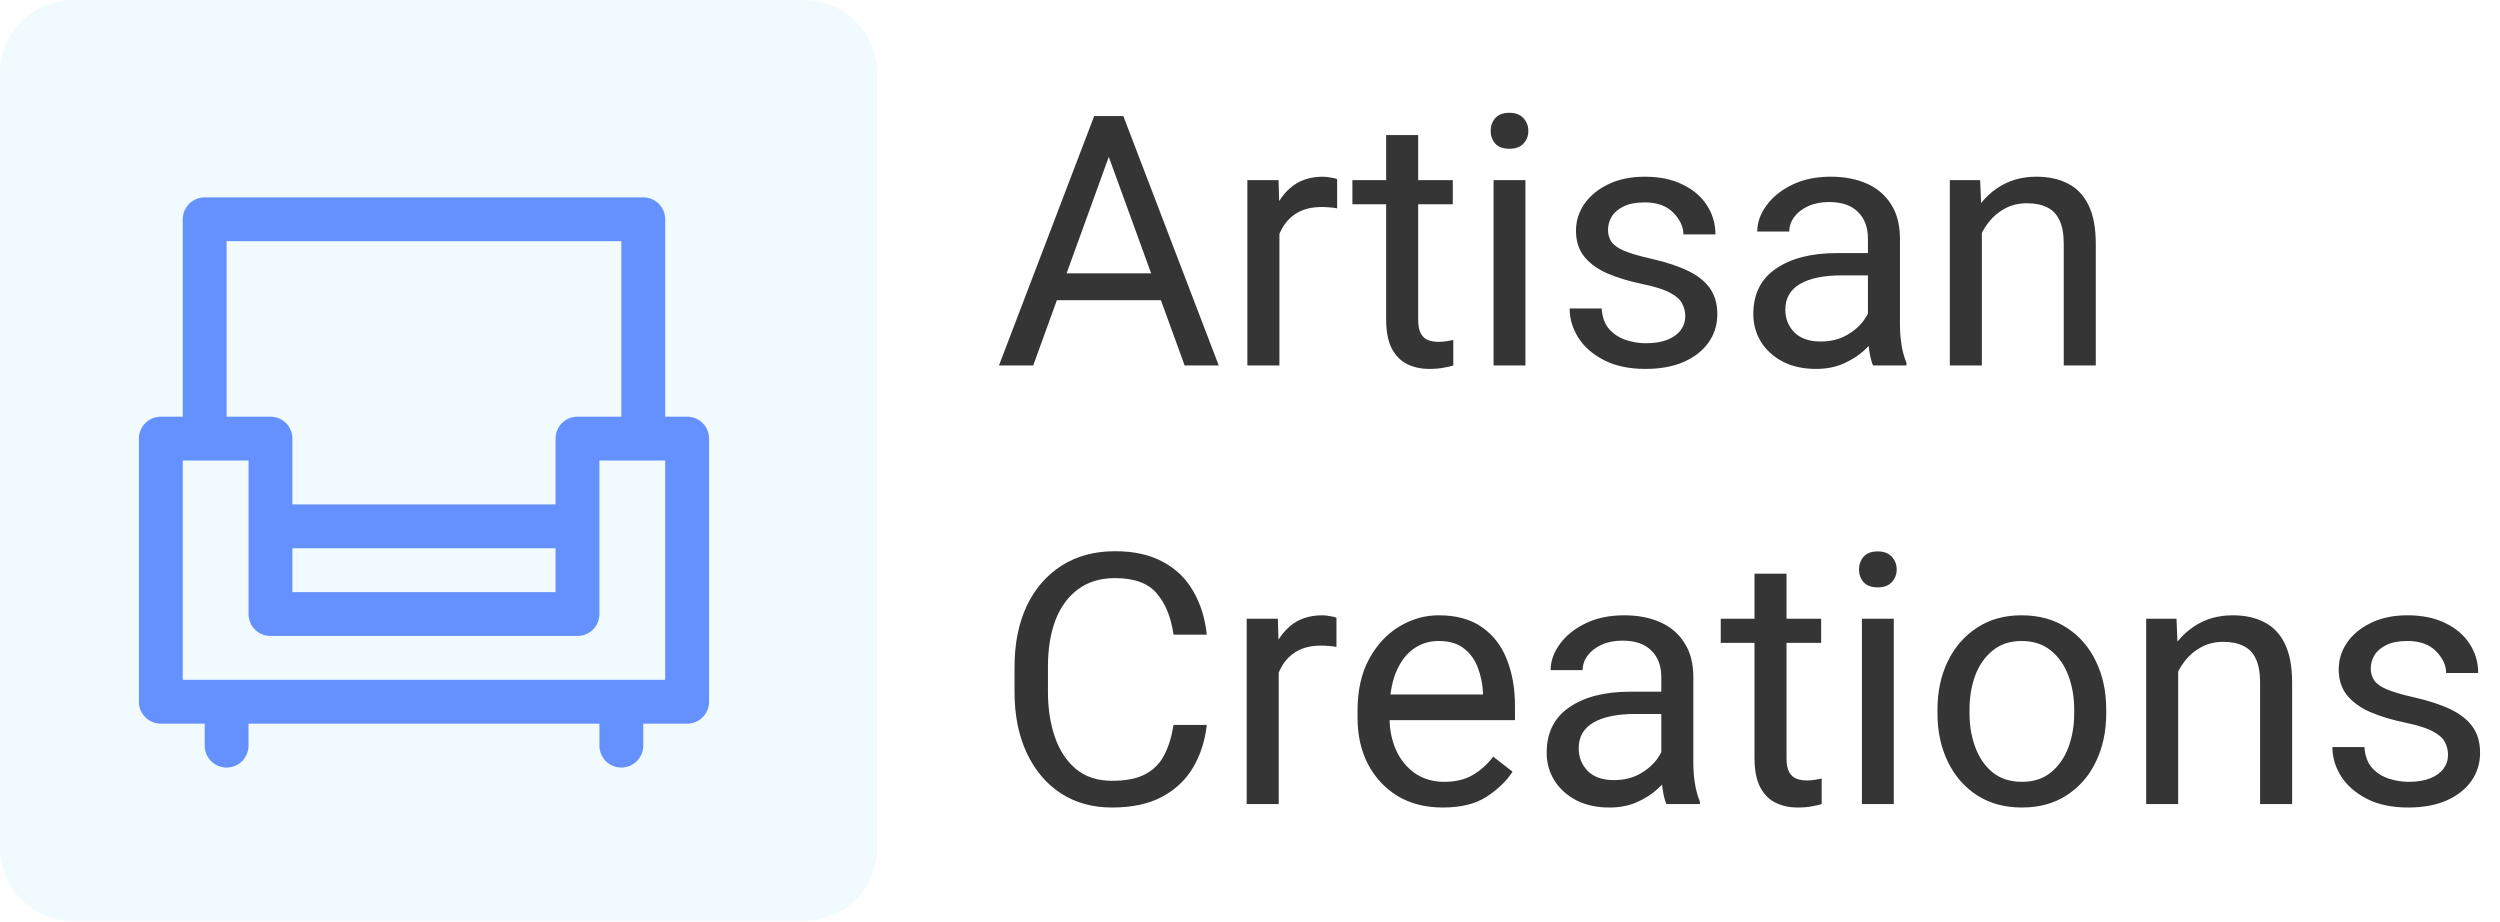
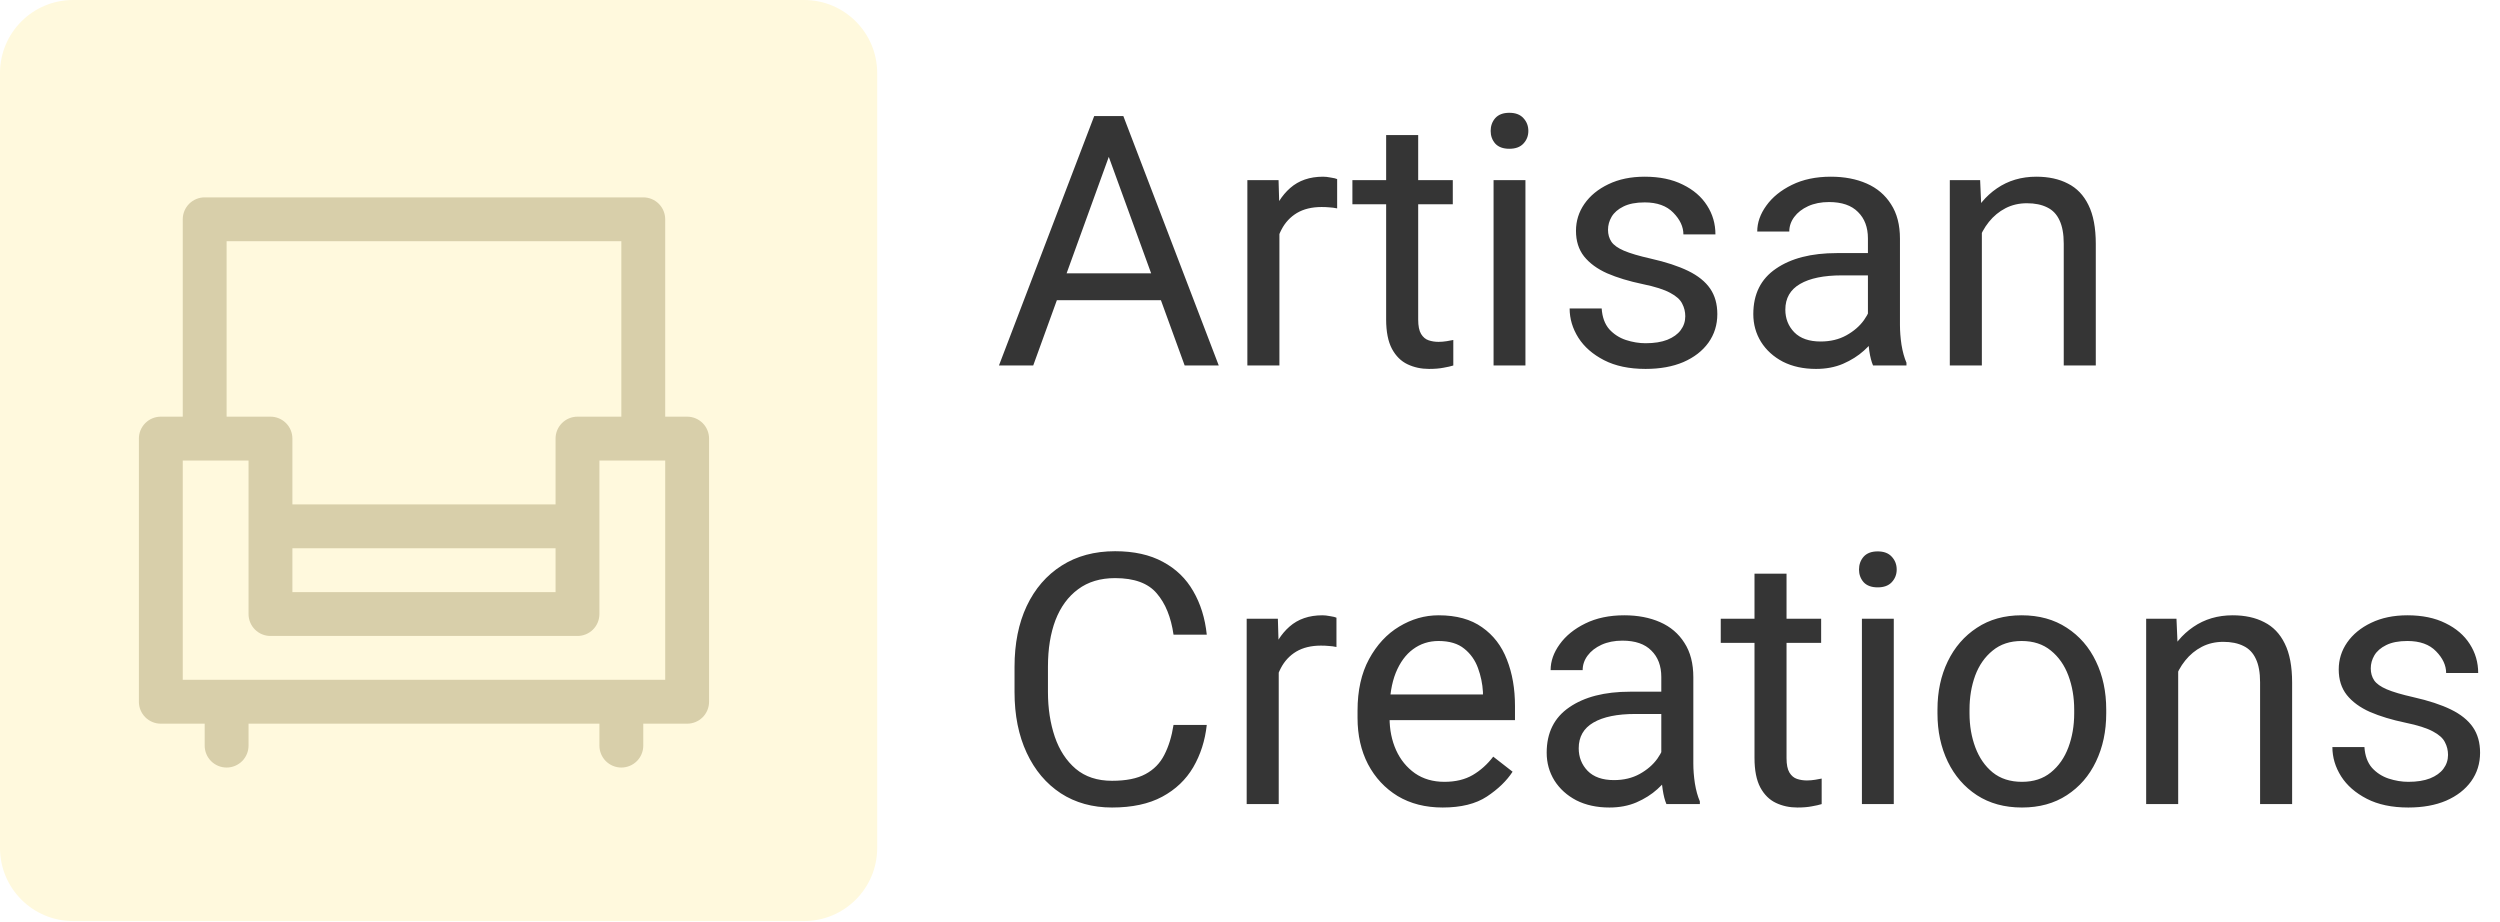
<svg xmlns="http://www.w3.org/2000/svg" width="171" height="63" viewBox="0 0 171 63" fill="none">
-   <rect width="60" height="63" rx="5" fill="#F1FBFF" />
-   <path d="M47 28.5H45.5V15C45.5 14.602 45.342 14.221 45.061 13.939C44.779 13.658 44.398 13.5 44 13.5H14C13.602 13.5 13.221 13.658 12.939 13.939C12.658 14.221 12.5 14.602 12.5 15V28.5H11C10.602 28.5 10.221 28.658 9.939 28.939C9.658 29.221 9.5 29.602 9.5 30V48C9.5 48.398 9.658 48.779 9.939 49.061C10.221 49.342 10.602 49.5 11 49.5H14V51C14 51.398 14.158 51.779 14.439 52.061C14.721 52.342 15.102 52.5 15.5 52.5C15.898 52.5 16.279 52.342 16.561 52.061C16.842 51.779 17 51.398 17 51V49.5H41V51C41 51.398 41.158 51.779 41.439 52.061C41.721 52.342 42.102 52.5 42.5 52.5C42.898 52.5 43.279 52.342 43.561 52.061C43.842 51.779 44 51.398 44 51V49.5H47C47.398 49.5 47.779 49.342 48.061 49.061C48.342 48.779 48.5 48.398 48.5 48V30C48.5 29.602 48.342 29.221 48.061 28.939C47.779 28.658 47.398 28.5 47 28.5ZM15.5 16.5H42.5V28.5H39.5C39.102 28.5 38.721 28.658 38.439 28.939C38.158 29.221 38 29.602 38 30V34.5H20V30C20 29.602 19.842 29.221 19.561 28.939C19.279 28.658 18.898 28.5 18.5 28.5H15.5V16.5ZM20 37.5H38V40.5H20V37.5ZM45.5 46.5H12.5V31.5H17V42C17 42.398 17.158 42.779 17.439 43.061C17.721 43.342 18.102 43.5 18.5 43.5H39.5C39.898 43.5 40.279 43.342 40.561 43.061C40.842 42.779 41 42.398 41 42V31.5H45.5V46.5Z" fill="#6591FF" />
+   <rect width="60" height="63" rx="5" fill="#FFF9DD" />
+   <path d="M47 28.5H45.5V15C45.5 14.602 45.342 14.221 45.061 13.939C44.779 13.658 44.398 13.5 44 13.5H14C13.602 13.5 13.221 13.658 12.939 13.939C12.658 14.221 12.5 14.602 12.5 15V28.5H11C10.602 28.5 10.221 28.658 9.939 28.939C9.658 29.221 9.5 29.602 9.5 30V48C9.5 48.398 9.658 48.779 9.939 49.061C10.221 49.342 10.602 49.5 11 49.5H14V51C14 51.398 14.158 51.779 14.439 52.061C14.721 52.342 15.102 52.5 15.5 52.5C15.898 52.5 16.279 52.342 16.561 52.061C16.842 51.779 17 51.398 17 51V49.5H41V51C41 51.398 41.158 51.779 41.439 52.061C41.721 52.342 42.102 52.5 42.5 52.5C42.898 52.5 43.279 52.342 43.561 52.061C43.842 51.779 44 51.398 44 51V49.5H47C47.398 49.5 47.779 49.342 48.061 49.061C48.342 48.779 48.5 48.398 48.5 48V30C48.5 29.602 48.342 29.221 48.061 28.939C47.779 28.658 47.398 28.5 47 28.5ZM15.5 16.5H42.5V28.5H39.5C39.102 28.5 38.721 28.658 38.439 28.939C38.158 29.221 38 29.602 38 30V34.5H20V30C20 29.602 19.842 29.221 19.561 28.939C19.279 28.658 18.898 28.5 18.5 28.5H15.5V16.5ZM20 37.5H38V40.5H20V37.5ZM45.5 46.5H12.5V31.5H17V42C17 42.398 17.158 42.779 17.439 43.061C17.721 43.342 18.102 43.5 18.5 43.5H39.5C39.898 43.5 40.279 43.342 40.561 43.061C40.842 42.779 41 42.398 41 42V31.5H45.5V46.5Z" fill="#D8CFAA" />
  <path d="M70.672 25H68.328L74.844 7.938H76.309V9.438L70.672 25ZM75.371 9.438V7.938H76.836L83.363 25H81.031L75.371 9.438ZM80.75 20.535H71.152V18.695H80.75V20.535ZM87.512 25H85.32V12.32H87.453L87.512 14.312V25ZM91.461 14.254C91.273 14.215 91.098 14.191 90.934 14.184C90.777 14.168 90.598 14.16 90.394 14.16C89.731 14.16 89.168 14.297 88.707 14.57C88.254 14.844 87.902 15.223 87.652 15.707C87.402 16.184 87.246 16.73 87.184 17.348L86.562 17.699C86.562 16.676 86.699 15.742 86.973 14.898C87.246 14.047 87.672 13.367 88.25 12.859C88.836 12.344 89.586 12.086 90.5 12.086C90.648 12.086 90.824 12.105 91.027 12.145C91.238 12.176 91.383 12.211 91.461 12.25V14.254ZM99.371 13.973H92.504V12.32H99.371V13.973ZM97.004 9.238V21.859C97.004 22.297 97.07 22.625 97.203 22.844C97.336 23.062 97.508 23.207 97.719 23.277C97.93 23.348 98.156 23.383 98.398 23.383C98.578 23.383 98.766 23.367 98.961 23.336C99.164 23.305 99.312 23.277 99.406 23.254V25C99.234 25.055 99.012 25.105 98.738 25.152C98.465 25.207 98.133 25.234 97.742 25.234C97.211 25.234 96.723 25.129 96.277 24.918C95.832 24.707 95.477 24.355 95.211 23.863C94.945 23.363 94.812 22.691 94.812 21.848V9.238H97.004ZM103.238 7.715C103.66 7.715 103.98 7.836 104.199 8.078C104.426 8.32 104.539 8.613 104.539 8.957C104.539 9.293 104.426 9.582 104.199 9.824C103.98 10.059 103.66 10.176 103.238 10.176C102.816 10.176 102.496 10.059 102.277 9.824C102.066 9.582 101.961 9.293 101.961 8.957C101.961 8.613 102.066 8.32 102.277 8.078C102.496 7.836 102.816 7.715 103.238 7.715ZM104.34 25H102.16V12.32H104.34V25ZM112.555 25.234C111.438 25.234 110.492 25.035 109.719 24.637C108.945 24.238 108.359 23.727 107.961 23.102C107.562 22.469 107.363 21.801 107.363 21.098H109.555C109.594 21.691 109.766 22.164 110.07 22.516C110.383 22.859 110.762 23.105 111.207 23.254C111.66 23.402 112.109 23.477 112.555 23.477C113.148 23.477 113.645 23.398 114.043 23.242C114.449 23.078 114.754 22.859 114.957 22.586C115.168 22.305 115.273 21.988 115.273 21.637C115.273 21.324 115.203 21.035 115.062 20.77C114.93 20.496 114.656 20.25 114.242 20.031C113.828 19.805 113.203 19.605 112.367 19.434C111.43 19.238 110.617 18.992 109.93 18.695C109.25 18.391 108.723 18.004 108.348 17.535C107.98 17.066 107.797 16.484 107.797 15.789C107.797 15.117 107.988 14.504 108.371 13.949C108.762 13.387 109.309 12.938 110.012 12.602C110.723 12.258 111.551 12.086 112.496 12.086C113.512 12.086 114.379 12.266 115.098 12.625C115.824 12.977 116.379 13.453 116.762 14.055C117.145 14.648 117.336 15.309 117.336 16.035H115.145C115.145 15.512 114.914 15.016 114.453 14.547C114 14.078 113.348 13.844 112.496 13.844C111.902 13.844 111.418 13.938 111.043 14.125C110.676 14.305 110.406 14.539 110.234 14.828C110.07 15.109 109.988 15.406 109.988 15.719C109.988 16.031 110.066 16.305 110.223 16.539C110.379 16.766 110.664 16.969 111.078 17.148C111.5 17.328 112.109 17.508 112.906 17.688C113.945 17.922 114.801 18.203 115.473 18.531C116.145 18.859 116.645 19.262 116.973 19.738C117.301 20.215 117.465 20.797 117.465 21.484C117.465 22.219 117.262 22.871 116.855 23.441C116.449 24.004 115.879 24.445 115.145 24.766C114.41 25.078 113.547 25.234 112.555 25.234ZM127.766 16.305C127.766 15.547 127.539 14.945 127.086 14.5C126.641 14.047 125.98 13.82 125.105 13.82C124.566 13.82 124.09 13.914 123.676 14.102C123.27 14.289 122.953 14.535 122.727 14.84C122.5 15.145 122.387 15.477 122.387 15.836H120.195C120.195 15.227 120.402 14.637 120.816 14.066C121.23 13.488 121.812 13.016 122.562 12.648C123.32 12.273 124.211 12.086 125.234 12.086C126.156 12.086 126.973 12.242 127.684 12.555C128.395 12.867 128.949 13.34 129.348 13.973C129.754 14.598 129.957 15.383 129.957 16.328V22.234C129.957 22.656 129.992 23.105 130.062 23.582C130.141 24.059 130.254 24.469 130.402 24.812V25H128.117C128.008 24.75 127.922 24.418 127.859 24.004C127.797 23.582 127.766 23.191 127.766 22.832V16.305ZM128.141 18.836H125.984C124.75 18.836 123.797 19.031 123.125 19.422C122.453 19.812 122.117 20.398 122.117 21.18C122.117 21.789 122.32 22.305 122.727 22.727C123.141 23.148 123.742 23.359 124.531 23.359C125.195 23.359 125.781 23.219 126.289 22.938C126.797 22.656 127.199 22.309 127.496 21.895C127.793 21.48 127.953 21.082 127.977 20.699L128.914 21.742C128.859 22.07 128.711 22.434 128.469 22.832C128.227 23.23 127.902 23.613 127.496 23.98C127.098 24.34 126.621 24.641 126.066 24.883C125.52 25.117 124.902 25.234 124.215 25.234C123.355 25.234 122.602 25.07 121.953 24.742C121.312 24.406 120.812 23.953 120.453 23.383C120.102 22.812 119.926 22.18 119.926 21.484C119.926 20.117 120.441 19.082 121.473 18.379C122.504 17.668 123.891 17.312 125.633 17.312H128.141V18.836ZM135.559 25H133.367V12.32H135.441L135.559 15.027V25ZM134.129 18.133C134.145 16.977 134.367 15.945 134.797 15.039C135.227 14.125 135.824 13.406 136.59 12.883C137.363 12.352 138.262 12.086 139.285 12.086C140.121 12.086 140.84 12.242 141.441 12.555C142.051 12.859 142.52 13.348 142.848 14.02C143.184 14.691 143.352 15.582 143.352 16.691V25H141.16V16.668C141.16 16.004 141.062 15.469 140.867 15.062C140.68 14.656 140.398 14.363 140.023 14.184C139.648 13.996 139.188 13.902 138.641 13.902C138.102 13.902 137.613 14.016 137.176 14.242C136.738 14.469 136.359 14.781 136.039 15.18C135.719 15.578 135.473 16.035 135.301 16.551C135.129 17.059 135.043 17.598 135.043 18.168L134.129 18.133ZM82.543 49.586C82.426 50.656 82.117 51.621 81.617 52.48C81.117 53.332 80.41 54.004 79.496 54.496C78.582 54.988 77.438 55.234 76.062 55.234C74.727 55.234 73.559 54.91 72.559 54.262C71.559 53.605 70.781 52.684 70.227 51.496C69.672 50.309 69.394 48.922 69.394 47.336V45.613C69.394 44.02 69.672 42.633 70.227 41.453C70.789 40.266 71.586 39.344 72.617 38.688C73.648 38.031 74.867 37.703 76.273 37.703C77.562 37.703 78.652 37.945 79.543 38.43C80.434 38.906 81.125 39.574 81.617 40.434C82.117 41.293 82.426 42.285 82.543 43.41H80.269C80.098 42.215 79.715 41.273 79.121 40.586C78.535 39.891 77.586 39.543 76.273 39.543C75.266 39.543 74.422 39.797 73.742 40.305C73.062 40.805 72.547 41.508 72.195 42.414C71.852 43.32 71.68 44.379 71.68 45.59V47.336C71.68 48.453 71.836 49.473 72.148 50.395C72.461 51.309 72.938 52.039 73.578 52.586C74.227 53.133 75.055 53.406 76.062 53.406C77.023 53.406 77.785 53.254 78.348 52.949C78.918 52.645 79.348 52.207 79.637 51.637C79.934 51.066 80.144 50.383 80.269 49.586H82.543ZM87.465 55H85.273V42.32H87.406L87.465 44.312V55ZM91.414 44.254C91.227 44.215 91.051 44.191 90.887 44.184C90.731 44.168 90.551 44.16 90.348 44.16C89.684 44.16 89.121 44.297 88.66 44.57C88.207 44.844 87.856 45.223 87.606 45.707C87.356 46.184 87.199 46.73 87.137 47.348L86.516 47.699C86.516 46.676 86.652 45.742 86.926 44.898C87.199 44.047 87.625 43.367 88.203 42.859C88.789 42.344 89.539 42.086 90.453 42.086C90.602 42.086 90.777 42.105 90.981 42.145C91.191 42.176 91.336 42.211 91.414 42.25V44.254ZM98.68 55.234C97.5 55.234 96.473 54.973 95.598 54.449C94.731 53.918 94.055 53.191 93.57 52.27C93.094 51.348 92.856 50.293 92.856 49.105V48.602C92.856 47.227 93.117 46.055 93.641 45.086C94.172 44.109 94.859 43.367 95.703 42.859C96.555 42.344 97.453 42.086 98.398 42.086C99.617 42.086 100.609 42.359 101.375 42.906C102.148 43.445 102.715 44.184 103.074 45.121C103.441 46.051 103.625 47.105 103.625 48.285V49.258H94.156V47.5H101.434V47.336C101.402 46.773 101.289 46.227 101.094 45.695C100.898 45.156 100.586 44.715 100.156 44.371C99.727 44.02 99.141 43.844 98.398 43.844C97.742 43.844 97.16 44.031 96.652 44.406C96.152 44.773 95.758 45.312 95.469 46.023C95.188 46.727 95.047 47.586 95.047 48.602V49.105C95.047 49.91 95.195 50.645 95.492 51.309C95.789 51.965 96.219 52.492 96.781 52.891C97.344 53.281 98.016 53.477 98.797 53.477C99.562 53.477 100.211 53.32 100.742 53.008C101.273 52.695 101.738 52.277 102.137 51.754L103.461 52.785C103.055 53.41 102.469 53.977 101.703 54.484C100.945 54.984 99.938 55.234 98.68 55.234ZM113.633 46.305C113.633 45.547 113.406 44.945 112.953 44.5C112.508 44.047 111.848 43.82 110.973 43.82C110.434 43.82 109.957 43.914 109.543 44.102C109.137 44.289 108.82 44.535 108.594 44.84C108.367 45.145 108.254 45.477 108.254 45.836H106.062C106.062 45.227 106.27 44.637 106.684 44.066C107.098 43.488 107.68 43.016 108.43 42.648C109.188 42.273 110.078 42.086 111.102 42.086C112.023 42.086 112.84 42.242 113.551 42.555C114.262 42.867 114.816 43.34 115.215 43.973C115.621 44.598 115.824 45.383 115.824 46.328V52.234C115.824 52.656 115.859 53.105 115.93 53.582C116.008 54.059 116.121 54.469 116.27 54.812V55H113.984C113.875 54.75 113.789 54.418 113.727 54.004C113.664 53.582 113.633 53.191 113.633 52.832V46.305ZM114.008 48.836H111.852C110.617 48.836 109.664 49.031 108.992 49.422C108.32 49.812 107.984 50.398 107.984 51.18C107.984 51.789 108.188 52.305 108.594 52.727C109.008 53.148 109.609 53.359 110.398 53.359C111.062 53.359 111.648 53.219 112.156 52.938C112.664 52.656 113.066 52.309 113.363 51.895C113.66 51.48 113.82 51.082 113.844 50.699L114.781 51.742C114.727 52.07 114.578 52.434 114.336 52.832C114.094 53.23 113.77 53.613 113.363 53.98C112.965 54.34 112.488 54.641 111.934 54.883C111.387 55.117 110.77 55.234 110.082 55.234C109.223 55.234 108.469 55.07 107.82 54.742C107.18 54.406 106.68 53.953 106.32 53.383C105.969 52.812 105.793 52.18 105.793 51.484C105.793 50.117 106.309 49.082 107.34 48.379C108.371 47.668 109.758 47.312 111.5 47.312H114.008V48.836ZM124.566 43.973H117.699V42.32H124.566V43.973ZM122.199 39.238V51.859C122.199 52.297 122.266 52.625 122.398 52.844C122.531 53.062 122.703 53.207 122.914 53.277C123.125 53.348 123.352 53.383 123.594 53.383C123.773 53.383 123.961 53.367 124.156 53.336C124.359 53.305 124.508 53.277 124.602 53.254V55C124.43 55.055 124.207 55.105 123.934 55.152C123.66 55.207 123.328 55.234 122.938 55.234C122.406 55.234 121.918 55.129 121.473 54.918C121.027 54.707 120.672 54.355 120.406 53.863C120.141 53.363 120.008 52.691 120.008 51.848V39.238H122.199ZM128.434 37.715C128.855 37.715 129.176 37.836 129.395 38.078C129.621 38.32 129.734 38.613 129.734 38.957C129.734 39.293 129.621 39.582 129.395 39.824C129.176 40.059 128.855 40.176 128.434 40.176C128.012 40.176 127.691 40.059 127.473 39.824C127.262 39.582 127.156 39.293 127.156 38.957C127.156 38.613 127.262 38.32 127.473 38.078C127.691 37.836 128.012 37.715 128.434 37.715ZM129.535 55H127.355V42.32H129.535V55ZM132.523 48.531C132.523 47.305 132.758 46.207 133.227 45.238C133.695 44.27 134.359 43.504 135.219 42.941C136.078 42.371 137.098 42.086 138.277 42.086C139.473 42.086 140.504 42.371 141.371 42.941C142.238 43.504 142.902 44.27 143.363 45.238C143.832 46.207 144.066 47.305 144.066 48.531V48.801C144.066 50.02 143.832 51.117 143.363 52.094C142.902 53.062 142.238 53.828 141.371 54.391C140.512 54.953 139.488 55.234 138.301 55.234C137.113 55.234 136.086 54.953 135.219 54.391C134.359 53.828 133.695 53.062 133.227 52.094C132.758 51.117 132.523 50.02 132.523 48.801V48.531ZM134.715 48.801C134.715 49.637 134.848 50.41 135.113 51.121C135.379 51.832 135.773 52.402 136.297 52.832C136.828 53.262 137.496 53.477 138.301 53.477C139.098 53.477 139.758 53.262 140.281 52.832C140.812 52.402 141.211 51.832 141.477 51.121C141.742 50.41 141.875 49.637 141.875 48.801V48.531C141.875 47.695 141.742 46.922 141.477 46.211C141.211 45.5 140.812 44.93 140.281 44.5C139.75 44.062 139.082 43.844 138.277 43.844C137.488 43.844 136.828 44.062 136.297 44.5C135.766 44.93 135.367 45.5 135.102 46.211C134.844 46.922 134.715 47.695 134.715 48.531V48.801ZM148.988 55H146.797V42.32H148.871L148.988 45.027V55ZM147.559 48.133C147.574 46.977 147.797 45.945 148.227 45.039C148.656 44.125 149.254 43.406 150.02 42.883C150.793 42.352 151.691 42.086 152.715 42.086C153.551 42.086 154.27 42.242 154.871 42.555C155.48 42.859 155.949 43.348 156.277 44.02C156.613 44.691 156.781 45.582 156.781 46.691V55H154.59V46.668C154.59 46.004 154.492 45.469 154.297 45.062C154.109 44.656 153.828 44.363 153.453 44.184C153.078 43.996 152.617 43.902 152.07 43.902C151.531 43.902 151.043 44.016 150.605 44.242C150.168 44.469 149.789 44.781 149.469 45.18C149.148 45.578 148.902 46.035 148.73 46.551C148.559 47.059 148.473 47.598 148.473 48.168L147.559 48.133ZM164.727 55.234C163.609 55.234 162.664 55.035 161.891 54.637C161.117 54.238 160.531 53.727 160.133 53.102C159.734 52.469 159.535 51.801 159.535 51.098H161.727C161.766 51.691 161.938 52.164 162.242 52.516C162.555 52.859 162.934 53.105 163.379 53.254C163.832 53.402 164.281 53.477 164.727 53.477C165.32 53.477 165.816 53.398 166.215 53.242C166.621 53.078 166.926 52.859 167.129 52.586C167.34 52.305 167.445 51.988 167.445 51.637C167.445 51.324 167.375 51.035 167.234 50.77C167.102 50.496 166.828 50.25 166.414 50.031C166 49.805 165.375 49.605 164.539 49.434C163.602 49.238 162.789 48.992 162.102 48.695C161.422 48.391 160.895 48.004 160.52 47.535C160.152 47.066 159.969 46.484 159.969 45.789C159.969 45.117 160.16 44.504 160.543 43.949C160.934 43.387 161.48 42.938 162.184 42.602C162.895 42.258 163.723 42.086 164.668 42.086C165.684 42.086 166.551 42.266 167.27 42.625C167.996 42.977 168.551 43.453 168.934 44.055C169.316 44.648 169.508 45.309 169.508 46.035H167.316C167.316 45.512 167.086 45.016 166.625 44.547C166.172 44.078 165.52 43.844 164.668 43.844C164.074 43.844 163.59 43.938 163.215 44.125C162.848 44.305 162.578 44.539 162.406 44.828C162.242 45.109 162.16 45.406 162.16 45.719C162.16 46.031 162.238 46.305 162.395 46.539C162.551 46.766 162.836 46.969 163.25 47.148C163.672 47.328 164.281 47.508 165.078 47.688C166.117 47.922 166.973 48.203 167.645 48.531C168.316 48.859 168.816 49.262 169.145 49.738C169.473 50.215 169.637 50.797 169.637 51.484C169.637 52.219 169.434 52.871 169.027 53.441C168.621 54.004 168.051 54.445 167.316 54.766C166.582 55.078 165.719 55.234 164.727 55.234Z" fill="#353535" />
</svg>
